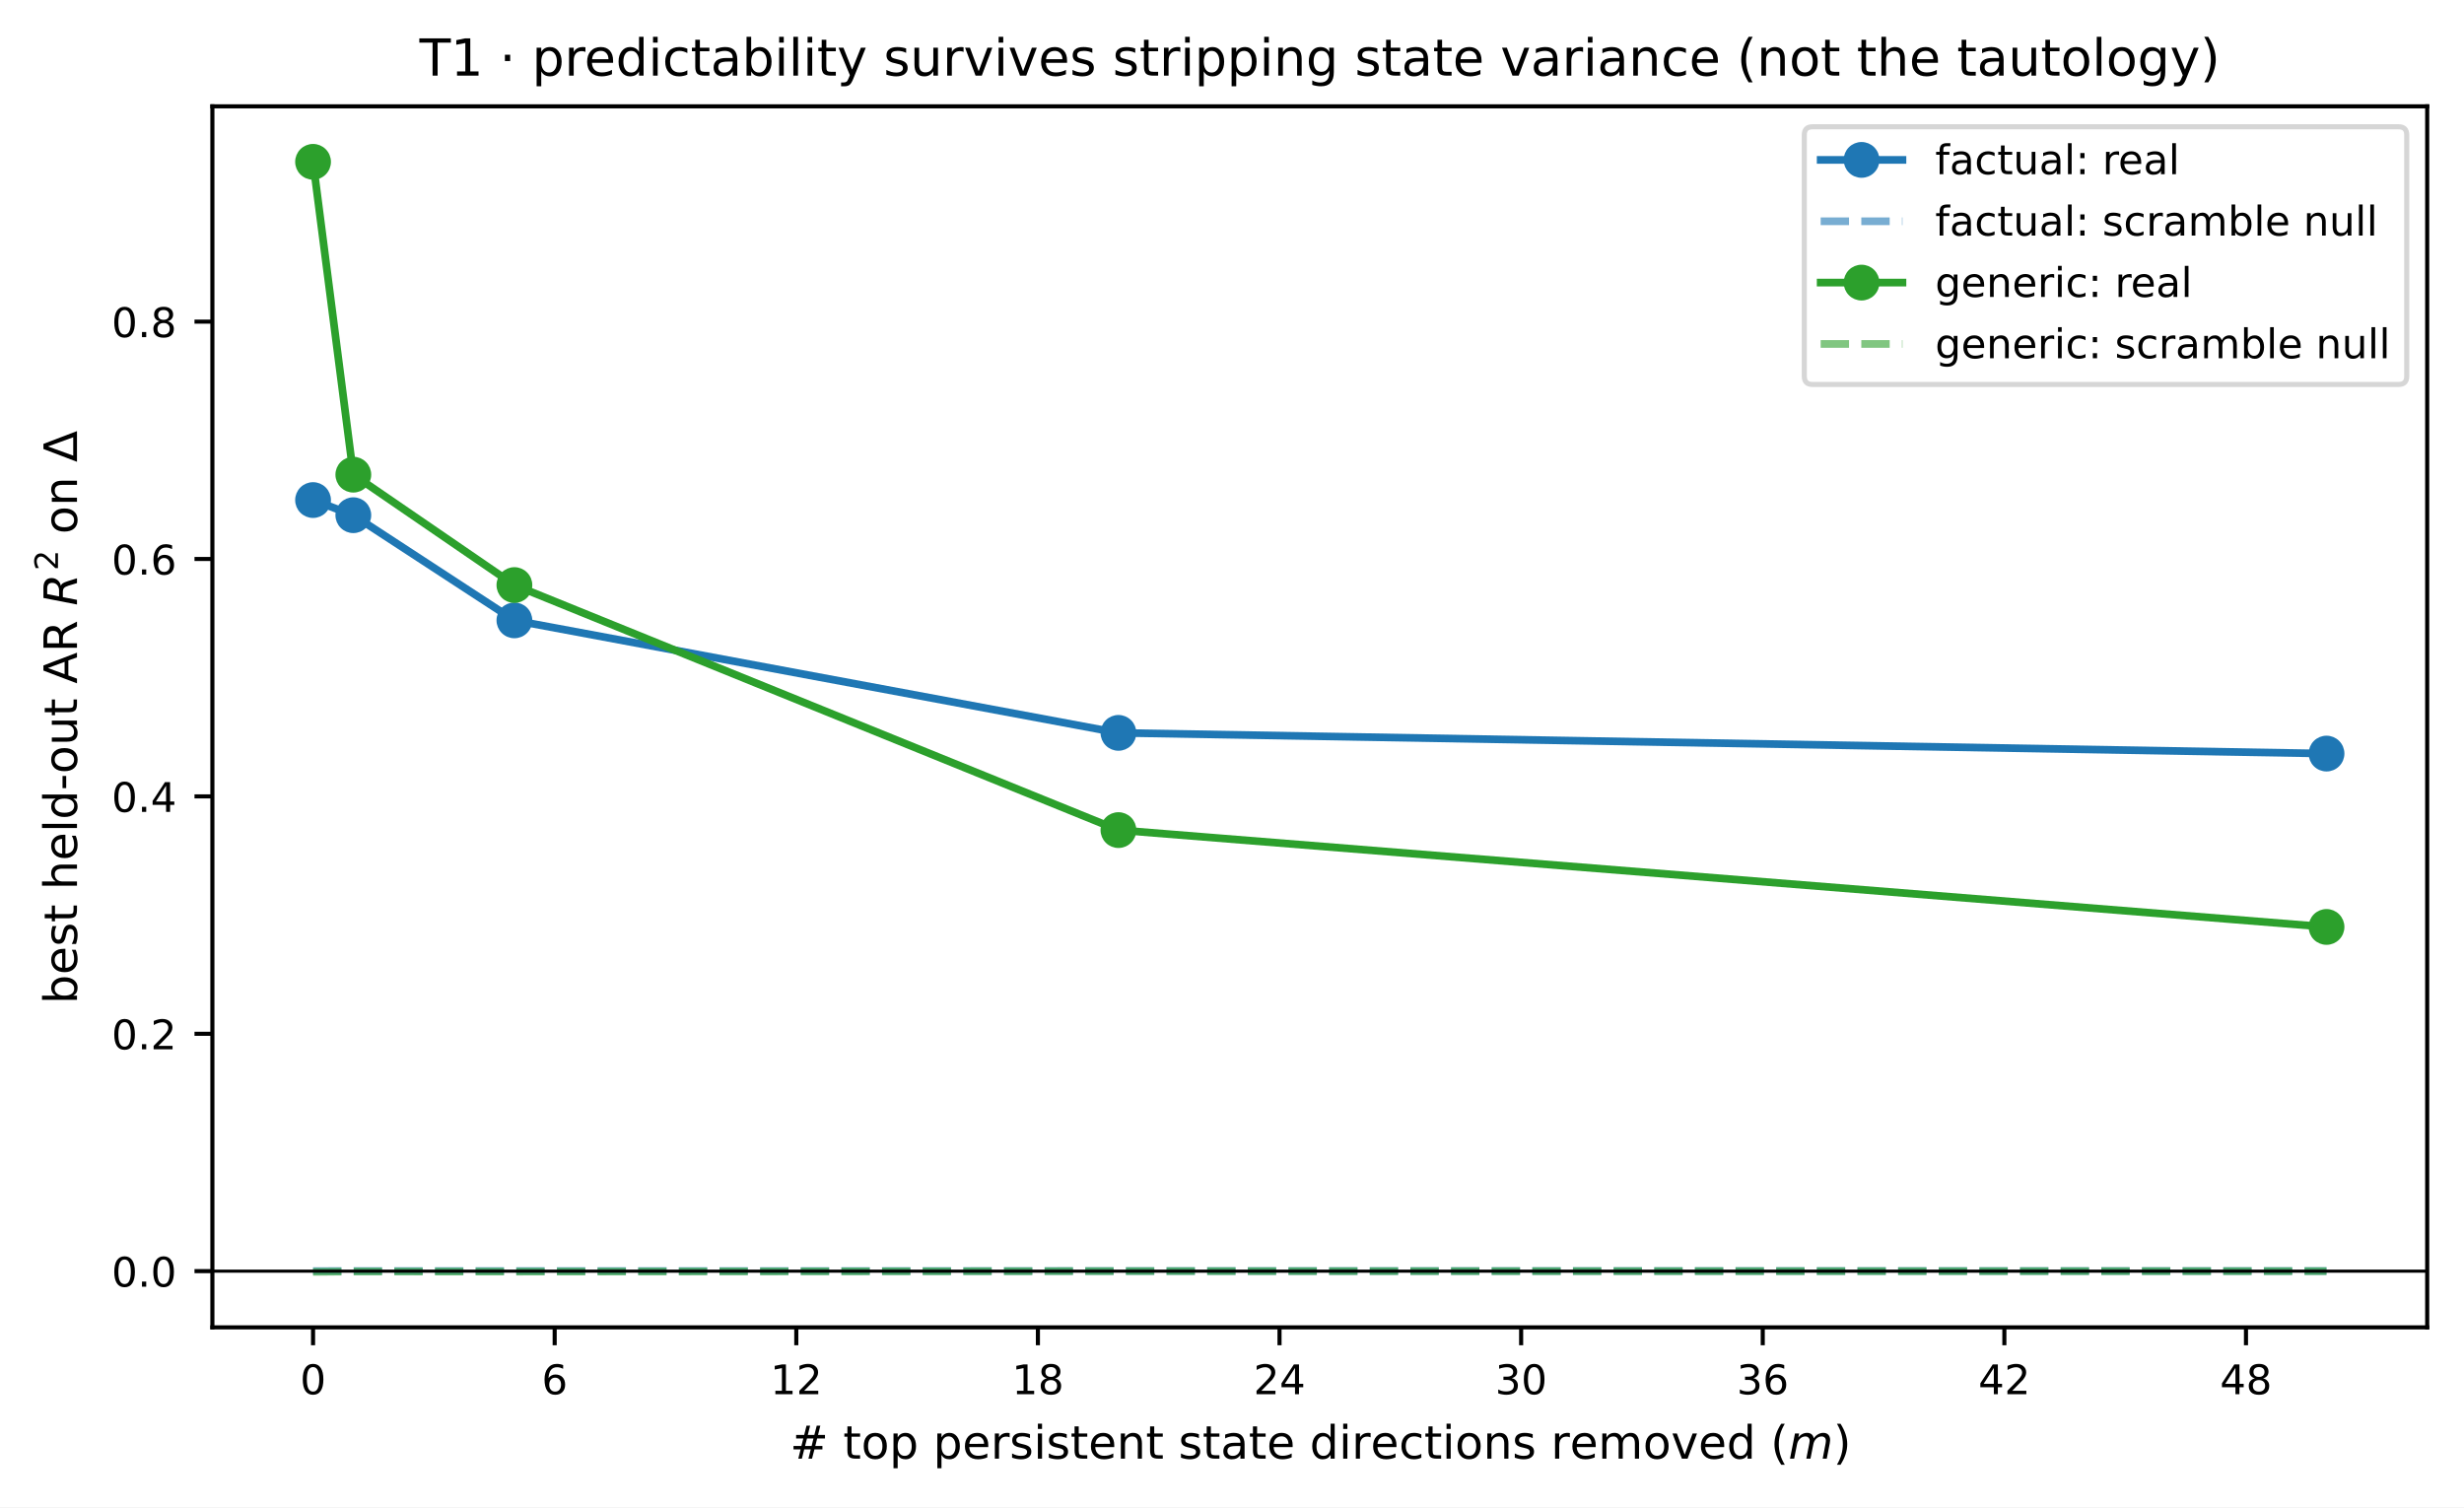
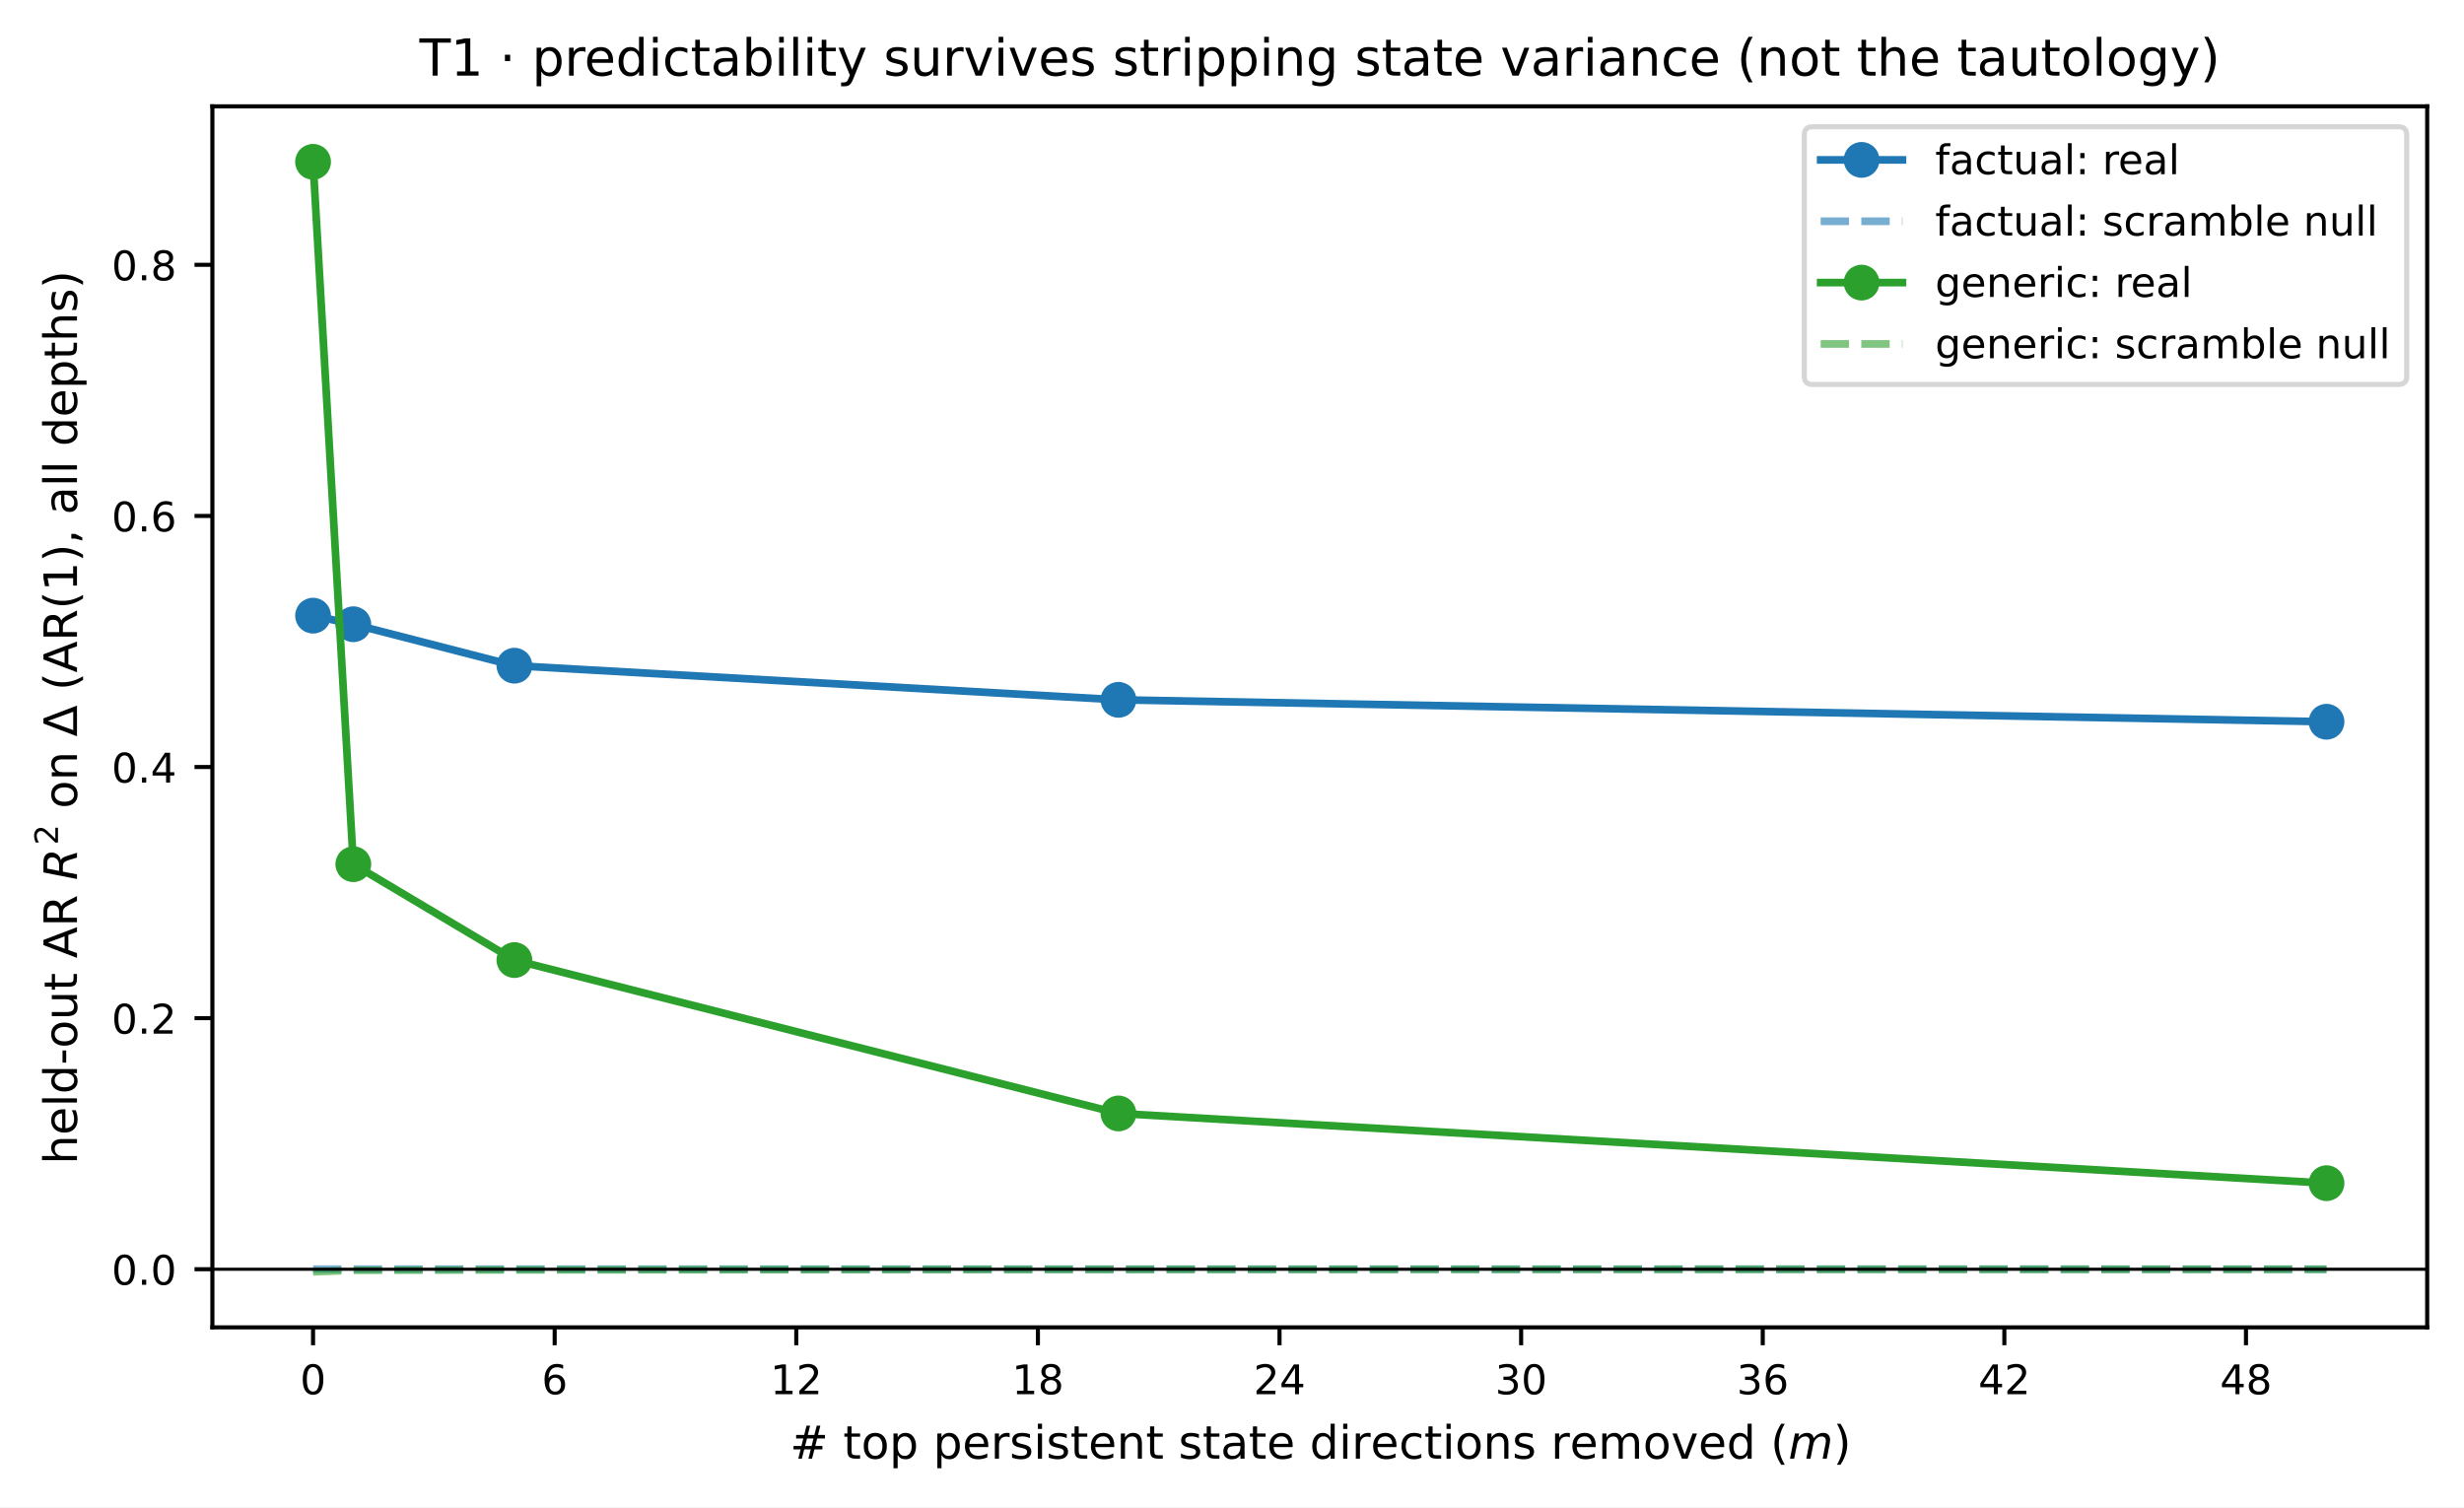
<svg xmlns="http://www.w3.org/2000/svg" xmlns:xlink="http://www.w3.org/1999/xlink" width="481.983pt" height="294.841pt" viewBox="0 0 481.983 294.841" version="1.1">
  <defs>
    <style type="text/css">*{stroke-linejoin: round; stroke-linecap: butt}</style>
  </defs>
  <g id="figure_1">
    <g id="patch_1">
      <path d="M 0 294.841  L 481.983 294.841  L 481.983 0  L 0 0  z " style="fill: #ffffff" />
    </g>
    <g id="axes_1">
      <g id="patch_2">
        <path d="M 41.545 259.639  L 474.783 259.639  L 474.783 20.798  L 41.545 20.798  z " style="fill: #ffffff" />
      </g>
      <g id="matplotlib.axis_1">
        <g id="xtick_1">
          <g id="line2d_1">
            <defs>
              <path id="m513581c044" d="M 0 0  L 0 3.5  " style="stroke: #000000; stroke-width: 0.8" />
            </defs>
            <g>
              <use xlink:href="#m513581c044" x="61.237" y="259.639" style="stroke: #000000; stroke-width: 0.8" />
            </g>
          </g>
          <g id="text_1">
            <text style="font-size: 8px; font-family: 'DejaVu Sans', 'Bitstream Vera Sans', 'Computer Modern Sans Serif', 'Lucida Grande', 'Verdana', 'Geneva', 'Lucid', 'Arial', 'Helvetica', 'Avant Garde', sans-serif; text-anchor: middle" x="61.237" y="272.717" transform="rotate(-0 61.23724 272.7168)">0</text>
          </g>
        </g>
        <g id="xtick_2">
          <g id="line2d_2">
            <g>
              <use xlink:href="#m513581c044" x="108.5" y="259.639" style="stroke: #000000; stroke-width: 0.8" />
            </g>
          </g>
          <g id="text_2">
            <text style="font-size: 8px; font-family: 'DejaVu Sans', 'Bitstream Vera Sans', 'Computer Modern Sans Serif', 'Lucida Grande', 'Verdana', 'Geneva', 'Lucid', 'Arial', 'Helvetica', 'Avant Garde', sans-serif; text-anchor: middle" x="108.5" y="272.717" transform="rotate(-0 108.4996 272.7168)">6</text>
          </g>
        </g>
        <g id="xtick_3">
          <g id="line2d_3">
            <g>
              <use xlink:href="#m513581c044" x="155.762" y="259.639" style="stroke: #000000; stroke-width: 0.8" />
            </g>
          </g>
          <g id="text_3">
            <text style="font-size: 8px; font-family: 'DejaVu Sans', 'Bitstream Vera Sans', 'Computer Modern Sans Serif', 'Lucida Grande', 'Verdana', 'Geneva', 'Lucid', 'Arial', 'Helvetica', 'Avant Garde', sans-serif; text-anchor: middle" x="155.762" y="272.717" transform="rotate(-0 155.7619 272.7168)">12</text>
          </g>
        </g>
        <g id="xtick_4">
          <g id="line2d_4">
            <g>
              <use xlink:href="#m513581c044" x="203.024" y="259.639" style="stroke: #000000; stroke-width: 0.8" />
            </g>
          </g>
          <g id="text_4">
            <text style="font-size: 8px; font-family: 'DejaVu Sans', 'Bitstream Vera Sans', 'Computer Modern Sans Serif', 'Lucida Grande', 'Verdana', 'Geneva', 'Lucid', 'Arial', 'Helvetica', 'Avant Garde', sans-serif; text-anchor: middle" x="203.024" y="272.717" transform="rotate(-0 203.0242 272.7168)">18</text>
          </g>
        </g>
        <g id="xtick_5">
          <g id="line2d_5">
            <g>
              <use xlink:href="#m513581c044" x="250.287" y="259.639" style="stroke: #000000; stroke-width: 0.8" />
            </g>
          </g>
          <g id="text_5">
            <text style="font-size: 8px; font-family: 'DejaVu Sans', 'Bitstream Vera Sans', 'Computer Modern Sans Serif', 'Lucida Grande', 'Verdana', 'Geneva', 'Lucid', 'Arial', 'Helvetica', 'Avant Garde', sans-serif; text-anchor: middle" x="250.287" y="272.717" transform="rotate(-0 250.2865 272.7168)">24</text>
          </g>
        </g>
        <g id="xtick_6">
          <g id="line2d_6">
            <g>
              <use xlink:href="#m513581c044" x="297.549" y="259.639" style="stroke: #000000; stroke-width: 0.8" />
            </g>
          </g>
          <g id="text_6">
            <text style="font-size: 8px; font-family: 'DejaVu Sans', 'Bitstream Vera Sans', 'Computer Modern Sans Serif', 'Lucida Grande', 'Verdana', 'Geneva', 'Lucid', 'Arial', 'Helvetica', 'Avant Garde', sans-serif; text-anchor: middle" x="297.549" y="272.717" transform="rotate(-0 297.5488 272.7168)">30</text>
          </g>
        </g>
        <g id="xtick_7">
          <g id="line2d_7">
            <g>
              <use xlink:href="#m513581c044" x="344.811" y="259.639" style="stroke: #000000; stroke-width: 0.8" />
            </g>
          </g>
          <g id="text_7">
            <text style="font-size: 8px; font-family: 'DejaVu Sans', 'Bitstream Vera Sans', 'Computer Modern Sans Serif', 'Lucida Grande', 'Verdana', 'Geneva', 'Lucid', 'Arial', 'Helvetica', 'Avant Garde', sans-serif; text-anchor: middle" x="344.811" y="272.717" transform="rotate(-0 344.8111 272.7168)">36</text>
          </g>
        </g>
        <g id="xtick_8">
          <g id="line2d_8">
            <g>
              <use xlink:href="#m513581c044" x="392.073" y="259.639" style="stroke: #000000; stroke-width: 0.8" />
            </g>
          </g>
          <g id="text_8">
            <text style="font-size: 8px; font-family: 'DejaVu Sans', 'Bitstream Vera Sans', 'Computer Modern Sans Serif', 'Lucida Grande', 'Verdana', 'Geneva', 'Lucid', 'Arial', 'Helvetica', 'Avant Garde', sans-serif; text-anchor: middle" x="392.073" y="272.717" transform="rotate(-0 392.0734 272.7168)">42</text>
          </g>
        </g>
        <g id="xtick_9">
          <g id="line2d_9">
            <g>
              <use xlink:href="#m513581c044" x="439.336" y="259.639" style="stroke: #000000; stroke-width: 0.8" />
            </g>
          </g>
          <g id="text_9">
            <text style="font-size: 8px; font-family: 'DejaVu Sans', 'Bitstream Vera Sans', 'Computer Modern Sans Serif', 'Lucida Grande', 'Verdana', 'Geneva', 'Lucid', 'Arial', 'Helvetica', 'Avant Garde', sans-serif; text-anchor: middle" x="439.336" y="272.717" transform="rotate(-0 439.3358 272.7168)">48</text>
          </g>
        </g>
        <g id="text_10">
          <g transform="translate(154.5286 285.4787)">
            <text>
              <tspan x="0" y="-0.156" style="font-size: 9px; font-family: 'DejaVu Sans'">#</tspan>
              <tspan x="7.541" y="-0.156" style="font-size: 9px; font-family: 'DejaVu Sans'"> </tspan>
              <tspan x="10.402" y="-0.156" style="font-size: 9px; font-family: 'DejaVu Sans'">t</tspan>
              <tspan x="13.931" y="-0.156" style="font-size: 9px; font-family: 'DejaVu Sans'">o</tspan>
              <tspan x="19.437" y="-0.156" style="font-size: 9px; font-family: 'DejaVu Sans'">p</tspan>
              <tspan x="25.15" y="-0.156" style="font-size: 9px; font-family: 'DejaVu Sans'"> </tspan>
              <tspan x="28.011" y="-0.156" style="font-size: 9px; font-family: 'DejaVu Sans'">p</tspan>
              <tspan x="33.724" y="-0.156" style="font-size: 9px; font-family: 'DejaVu Sans'">e</tspan>
              <tspan x="39.261" y="-0.156" style="font-size: 9px; font-family: 'DejaVu Sans'">r</tspan>
              <tspan x="42.961" y="-0.156" style="font-size: 9px; font-family: 'DejaVu Sans'">s</tspan>
              <tspan x="47.65" y="-0.156" style="font-size: 9px; font-family: 'DejaVu Sans'">i</tspan>
              <tspan x="50.15" y="-0.156" style="font-size: 9px; font-family: 'DejaVu Sans'">s</tspan>
              <tspan x="54.839" y="-0.156" style="font-size: 9px; font-family: 'DejaVu Sans'">t</tspan>
              <tspan x="58.368" y="-0.156" style="font-size: 9px; font-family: 'DejaVu Sans'">e</tspan>
              <tspan x="63.905" y="-0.156" style="font-size: 9px; font-family: 'DejaVu Sans'">n</tspan>
              <tspan x="69.609" y="-0.156" style="font-size: 9px; font-family: 'DejaVu Sans'">t</tspan>
              <tspan x="73.138" y="-0.156" style="font-size: 9px; font-family: 'DejaVu Sans'"> </tspan>
              <tspan x="75.999" y="-0.156" style="font-size: 9px; font-family: 'DejaVu Sans'">s</tspan>
              <tspan x="80.688" y="-0.156" style="font-size: 9px; font-family: 'DejaVu Sans'">t</tspan>
              <tspan x="84.217" y="-0.156" style="font-size: 9px; font-family: 'DejaVu Sans'">a</tspan>
              <tspan x="89.732" y="-0.156" style="font-size: 9px; font-family: 'DejaVu Sans'">t</tspan>
              <tspan x="93.261" y="-0.156" style="font-size: 9px; font-family: 'DejaVu Sans'">e</tspan>
              <tspan x="98.798" y="-0.156" style="font-size: 9px; font-family: 'DejaVu Sans'"> </tspan>
              <tspan x="101.659" y="-0.156" style="font-size: 9px; font-family: 'DejaVu Sans'">d</tspan>
              <tspan x="107.372" y="-0.156" style="font-size: 9px; font-family: 'DejaVu Sans'">i</tspan>
              <tspan x="109.872" y="-0.156" style="font-size: 9px; font-family: 'DejaVu Sans'">r</tspan>
              <tspan x="113.572" y="-0.156" style="font-size: 9px; font-family: 'DejaVu Sans'">e</tspan>
              <tspan x="119.109" y="-0.156" style="font-size: 9px; font-family: 'DejaVu Sans'">c</tspan>
              <tspan x="124.058" y="-0.156" style="font-size: 9px; font-family: 'DejaVu Sans'">t</tspan>
              <tspan x="127.586" y="-0.156" style="font-size: 9px; font-family: 'DejaVu Sans'">i</tspan>
              <tspan x="130.087" y="-0.156" style="font-size: 9px; font-family: 'DejaVu Sans'">o</tspan>
              <tspan x="135.593" y="-0.156" style="font-size: 9px; font-family: 'DejaVu Sans'">n</tspan>
              <tspan x="141.297" y="-0.156" style="font-size: 9px; font-family: 'DejaVu Sans'">s</tspan>
              <tspan x="145.986" y="-0.156" style="font-size: 9px; font-family: 'DejaVu Sans'"> </tspan>
              <tspan x="148.847" y="-0.156" style="font-size: 9px; font-family: 'DejaVu Sans'">r</tspan>
              <tspan x="152.547" y="-0.156" style="font-size: 9px; font-family: 'DejaVu Sans'">e</tspan>
              <tspan x="158.084" y="-0.156" style="font-size: 9px; font-family: 'DejaVu Sans'">m</tspan>
              <tspan x="166.852" y="-0.156" style="font-size: 9px; font-family: 'DejaVu Sans'">o</tspan>
              <tspan x="172.358" y="-0.156" style="font-size: 9px; font-family: 'DejaVu Sans'">v</tspan>
              <tspan x="177.684" y="-0.156" style="font-size: 9px; font-family: 'DejaVu Sans'">e</tspan>
              <tspan x="183.221" y="-0.156" style="font-size: 9px; font-family: 'DejaVu Sans'">d</tspan>
              <tspan x="188.934" y="-0.156" style="font-size: 9px; font-family: 'DejaVu Sans'"> </tspan>
              <tspan x="191.795" y="-0.156" style="font-size: 9px; font-family: 'DejaVu Sans'">(</tspan>
              <tspan x="204.073" y="-0.156" style="font-size: 9px; font-family: 'DejaVu Sans'">)</tspan>
              <tspan x="195.306" y="-0.156" style="font-style: oblique; font-size: 9px; font-family: 'DejaVu Sans'">m</tspan>
            </text>
          </g>
        </g>
      </g>
      <g id="matplotlib.axis_2">
        <g id="ytick_1">
          <g id="line2d_10">
            <defs>
              <path id="m32dd1cf0d6" d="M 0 0  L -3.5 0  " style="stroke: #000000; stroke-width: 0.8" />
            </defs>
            <g>
-               <use xlink:href="#m32dd1cf0d6" x="41.545" y="248.644" style="stroke: #000000; stroke-width: 0.8" />
+               <use xlink:href="#m32dd1cf0d6" x="41.545" y="248.27" style="stroke: #000000; stroke-width: 0.8" />
            </g>
          </g>
          <g id="text_11">
-             <text style="font-size: 8px; font-family: 'DejaVu Sans', 'Bitstream Vera Sans', 'Computer Modern Sans Serif', 'Lucida Grande', 'Verdana', 'Geneva', 'Lucid', 'Arial', 'Helvetica', 'Avant Garde', sans-serif; text-anchor: end" x="34.545" y="251.684" transform="rotate(-0 34.54461 251.6835)">0.0</text>
+             <text style="font-size: 8px; font-family: 'DejaVu Sans', 'Bitstream Vera Sans', 'Computer Modern Sans Serif', 'Lucida Grande', 'Verdana', 'Geneva', 'Lucid', 'Arial', 'Helvetica', 'Avant Garde', sans-serif; text-anchor: end" x="34.545" y="251.309" transform="rotate(-0 34.54461 251.3092)">0.0</text>
          </g>
        </g>
        <g id="ytick_2">
          <g id="line2d_11">
            <g>
-               <use xlink:href="#m32dd1cf0d6" x="41.545" y="202.211" style="stroke: #000000; stroke-width: 0.8" />
+               <use xlink:href="#m32dd1cf0d6" x="41.545" y="199.152" style="stroke: #000000; stroke-width: 0.8" />
            </g>
          </g>
          <g id="text_12">
-             <text style="font-size: 8px; font-family: 'DejaVu Sans', 'Bitstream Vera Sans', 'Computer Modern Sans Serif', 'Lucida Grande', 'Verdana', 'Geneva', 'Lucid', 'Arial', 'Helvetica', 'Avant Garde', sans-serif; text-anchor: end" x="34.545" y="205.25" transform="rotate(-0 34.54461 205.2501)">0.2</text>
+             <text style="font-size: 8px; font-family: 'DejaVu Sans', 'Bitstream Vera Sans', 'Computer Modern Sans Serif', 'Lucida Grande', 'Verdana', 'Geneva', 'Lucid', 'Arial', 'Helvetica', 'Avant Garde', sans-serif; text-anchor: end" x="34.545" y="202.191" transform="rotate(-0 34.54461 202.1913)">0.2</text>
          </g>
        </g>
        <g id="ytick_3">
          <g id="line2d_12">
            <g>
-               <use xlink:href="#m32dd1cf0d6" x="41.545" y="155.778" style="stroke: #000000; stroke-width: 0.8" />
+               <use xlink:href="#m32dd1cf0d6" x="41.545" y="150.034" style="stroke: #000000; stroke-width: 0.8" />
            </g>
          </g>
          <g id="text_13">
-             <text style="font-size: 8px; font-family: 'DejaVu Sans', 'Bitstream Vera Sans', 'Computer Modern Sans Serif', 'Lucida Grande', 'Verdana', 'Geneva', 'Lucid', 'Arial', 'Helvetica', 'Avant Garde', sans-serif; text-anchor: end" x="34.545" y="158.817" transform="rotate(-0 34.54461 158.8168)">0.4</text>
+             <text style="font-size: 8px; font-family: 'DejaVu Sans', 'Bitstream Vera Sans', 'Computer Modern Sans Serif', 'Lucida Grande', 'Verdana', 'Geneva', 'Lucid', 'Arial', 'Helvetica', 'Avant Garde', sans-serif; text-anchor: end" x="34.545" y="153.073" transform="rotate(-0 34.54461 153.0734)">0.4</text>
          </g>
        </g>
        <g id="ytick_4">
          <g id="line2d_13">
            <g>
-               <use xlink:href="#m32dd1cf0d6" x="41.545" y="109.344" style="stroke: #000000; stroke-width: 0.8" />
+               <use xlink:href="#m32dd1cf0d6" x="41.545" y="100.916" style="stroke: #000000; stroke-width: 0.8" />
            </g>
          </g>
          <g id="text_14">
-             <text style="font-size: 8px; font-family: 'DejaVu Sans', 'Bitstream Vera Sans', 'Computer Modern Sans Serif', 'Lucida Grande', 'Verdana', 'Geneva', 'Lucid', 'Arial', 'Helvetica', 'Avant Garde', sans-serif; text-anchor: end" x="34.545" y="112.383" transform="rotate(-0 34.54461 112.3834)">0.6</text>
+             <text style="font-size: 8px; font-family: 'DejaVu Sans', 'Bitstream Vera Sans', 'Computer Modern Sans Serif', 'Lucida Grande', 'Verdana', 'Geneva', 'Lucid', 'Arial', 'Helvetica', 'Avant Garde', sans-serif; text-anchor: end" x="34.545" y="103.955" transform="rotate(-0 34.54461 103.9554)">0.6</text>
          </g>
        </g>
        <g id="ytick_5">
          <g id="line2d_14">
            <g>
-               <use xlink:href="#m32dd1cf0d6" x="41.545" y="62.911" style="stroke: #000000; stroke-width: 0.8" />
+               <use xlink:href="#m32dd1cf0d6" x="41.545" y="51.798" style="stroke: #000000; stroke-width: 0.8" />
            </g>
          </g>
          <g id="text_15">
-             <text style="font-size: 8px; font-family: 'DejaVu Sans', 'Bitstream Vera Sans', 'Computer Modern Sans Serif', 'Lucida Grande', 'Verdana', 'Geneva', 'Lucid', 'Arial', 'Helvetica', 'Avant Garde', sans-serif; text-anchor: end" x="34.545" y="65.95" transform="rotate(-0 34.54461 65.95004)">0.8</text>
+             <text style="font-size: 8px; font-family: 'DejaVu Sans', 'Bitstream Vera Sans', 'Computer Modern Sans Serif', 'Lucida Grande', 'Verdana', 'Geneva', 'Lucid', 'Arial', 'Helvetica', 'Avant Garde', sans-serif; text-anchor: end" x="34.545" y="54.837" transform="rotate(-0 34.54461 54.83747)">0.8</text>
          </g>
        </g>
        <g id="text_16">
-           <g transform="translate(15.66 196.3786) rotate(-90)">
+           <g transform="translate(15.66 227.7436) rotate(-90)">
            <text>
-               <tspan x="0" y="-0.602" style="font-size: 9px; font-family: 'DejaVu Sans'">b</tspan>
-               <tspan x="5.713" y="-0.602" style="font-size: 9px; font-family: 'DejaVu Sans'">e</tspan>
-               <tspan x="11.25" y="-0.602" style="font-size: 9px; font-family: 'DejaVu Sans'">s</tspan>
-               <tspan x="15.939" y="-0.602" style="font-size: 9px; font-family: 'DejaVu Sans'">t</tspan>
-               <tspan x="19.468" y="-0.602" style="font-size: 9px; font-family: 'DejaVu Sans'"> </tspan>
-               <tspan x="22.329" y="-0.602" style="font-size: 9px; font-family: 'DejaVu Sans'">h</tspan>
-               <tspan x="28.033" y="-0.602" style="font-size: 9px; font-family: 'DejaVu Sans'">e</tspan>
-               <tspan x="33.57" y="-0.602" style="font-size: 9px; font-family: 'DejaVu Sans'">l</tspan>
-               <tspan x="36.07" y="-0.602" style="font-size: 9px; font-family: 'DejaVu Sans'">d</tspan>
-               <tspan x="41.783" y="-0.602" style="font-size: 9px; font-family: 'DejaVu Sans'">-</tspan>
-               <tspan x="45.031" y="-0.602" style="font-size: 9px; font-family: 'DejaVu Sans'">o</tspan>
-               <tspan x="50.537" y="-0.602" style="font-size: 9px; font-family: 'DejaVu Sans'">u</tspan>
-               <tspan x="56.241" y="-0.602" style="font-size: 9px; font-family: 'DejaVu Sans'">t</tspan>
-               <tspan x="59.77" y="-0.602" style="font-size: 9px; font-family: 'DejaVu Sans'"> </tspan>
-               <tspan x="62.631" y="-0.602" style="font-size: 9px; font-family: 'DejaVu Sans'">A</tspan>
-               <tspan x="68.788" y="-0.602" style="font-size: 9px; font-family: 'DejaVu Sans'">R</tspan>
-               <tspan x="75.041" y="-0.602" style="font-size: 9px; font-family: 'DejaVu Sans'"> </tspan>
-               <tspan x="89.041" y="-0.602" style="font-size: 9px; font-family: 'DejaVu Sans'"> </tspan>
-               <tspan x="91.902" y="-0.602" style="font-size: 9px; font-family: 'DejaVu Sans'">o</tspan>
-               <tspan x="97.408" y="-0.602" style="font-size: 9px; font-family: 'DejaVu Sans'">n</tspan>
-               <tspan x="103.113" y="-0.602" style="font-size: 9px; font-family: 'DejaVu Sans'"> </tspan>
-               <tspan x="105.973" y="-0.602" style="font-size: 9px; font-family: 'DejaVu Sans'">Δ</tspan>
-               <tspan x="77.902" y="-0.602" style="font-style: oblique; font-size: 9px; font-family: 'DejaVu Sans'">R</tspan>
-               <tspan x="84.787" y="-4.319" style="font-size: 6.3px; font-family: 'DejaVu Sans'">2</tspan>
+               <tspan x="0" y="-0.602" style="font-size: 9px; font-family: 'DejaVu Sans'">h</tspan>
+               <tspan x="5.704" y="-0.602" style="font-size: 9px; font-family: 'DejaVu Sans'">e</tspan>
+               <tspan x="11.241" y="-0.602" style="font-size: 9px; font-family: 'DejaVu Sans'">l</tspan>
+               <tspan x="13.742" y="-0.602" style="font-size: 9px; font-family: 'DejaVu Sans'">d</tspan>
+               <tspan x="19.455" y="-0.602" style="font-size: 9px; font-family: 'DejaVu Sans'">-</tspan>
+               <tspan x="22.702" y="-0.602" style="font-size: 9px; font-family: 'DejaVu Sans'">o</tspan>
+               <tspan x="28.208" y="-0.602" style="font-size: 9px; font-family: 'DejaVu Sans'">u</tspan>
+               <tspan x="33.913" y="-0.602" style="font-size: 9px; font-family: 'DejaVu Sans'">t</tspan>
+               <tspan x="37.441" y="-0.602" style="font-size: 9px; font-family: 'DejaVu Sans'"> </tspan>
+               <tspan x="40.302" y="-0.602" style="font-size: 9px; font-family: 'DejaVu Sans'">A</tspan>
+               <tspan x="46.459" y="-0.602" style="font-size: 9px; font-family: 'DejaVu Sans'">R</tspan>
+               <tspan x="52.712" y="-0.602" style="font-size: 9px; font-family: 'DejaVu Sans'"> </tspan>
+               <tspan x="66.713" y="-0.602" style="font-size: 9px; font-family: 'DejaVu Sans'"> </tspan>
+               <tspan x="69.573" y="-0.602" style="font-size: 9px; font-family: 'DejaVu Sans'">o</tspan>
+               <tspan x="75.08" y="-0.602" style="font-size: 9px; font-family: 'DejaVu Sans'">n</tspan>
+               <tspan x="80.784" y="-0.602" style="font-size: 9px; font-family: 'DejaVu Sans'"> </tspan>
+               <tspan x="83.645" y="-0.602" style="font-size: 9px; font-family: 'DejaVu Sans'">Δ</tspan>
+               <tspan x="89.802" y="-0.602" style="font-size: 9px; font-family: 'DejaVu Sans'"> </tspan>
+               <tspan x="92.662" y="-0.602" style="font-size: 9px; font-family: 'DejaVu Sans'">(</tspan>
+               <tspan x="96.174" y="-0.602" style="font-size: 9px; font-family: 'DejaVu Sans'">A</tspan>
+               <tspan x="102.33" y="-0.602" style="font-size: 9px; font-family: 'DejaVu Sans'">R</tspan>
+               <tspan x="108.584" y="-0.602" style="font-size: 9px; font-family: 'DejaVu Sans'">(</tspan>
+               <tspan x="112.095" y="-0.602" style="font-size: 9px; font-family: 'DejaVu Sans'">1</tspan>
+               <tspan x="117.821" y="-0.602" style="font-size: 9px; font-family: 'DejaVu Sans'">)</tspan>
+               <tspan x="121.332" y="-0.602" style="font-size: 9px; font-family: 'DejaVu Sans'">,</tspan>
+               <tspan x="124.193" y="-0.602" style="font-size: 9px; font-family: 'DejaVu Sans'"> </tspan>
+               <tspan x="127.054" y="-0.602" style="font-size: 9px; font-family: 'DejaVu Sans'">a</tspan>
+               <tspan x="132.569" y="-0.602" style="font-size: 9px; font-family: 'DejaVu Sans'">l</tspan>
+               <tspan x="135.07" y="-0.602" style="font-size: 9px; font-family: 'DejaVu Sans'">l</tspan>
+               <tspan x="137.57" y="-0.602" style="font-size: 9px; font-family: 'DejaVu Sans'"> </tspan>
+               <tspan x="140.431" y="-0.602" style="font-size: 9px; font-family: 'DejaVu Sans'">d</tspan>
+               <tspan x="146.144" y="-0.602" style="font-size: 9px; font-family: 'DejaVu Sans'">e</tspan>
+               <tspan x="151.681" y="-0.602" style="font-size: 9px; font-family: 'DejaVu Sans'">p</tspan>
+               <tspan x="157.394" y="-0.602" style="font-size: 9px; font-family: 'DejaVu Sans'">t</tspan>
+               <tspan x="160.923" y="-0.602" style="font-size: 9px; font-family: 'DejaVu Sans'">h</tspan>
+               <tspan x="166.627" y="-0.602" style="font-size: 9px; font-family: 'DejaVu Sans'">s</tspan>
+               <tspan x="171.316" y="-0.602" style="font-size: 9px; font-family: 'DejaVu Sans'">)</tspan>
+               <tspan x="55.573" y="-0.602" style="font-style: oblique; font-size: 9px; font-family: 'DejaVu Sans'">R</tspan>
+               <tspan x="62.458" y="-4.319" style="font-size: 6.3px; font-family: 'DejaVu Sans'">2</tspan>
            </text>
          </g>
        </g>
      </g>
      <g id="line2d_15">
-         <path d="M 61.237 97.816  L 69.114 100.776  L 100.623 121.346  L 218.778 143.353  L 455.09 147.404  " clip-path="url(#pb473b43368)" style="fill: none; stroke: #1f77b4; stroke-width: 1.5; stroke-linecap: square" />
+         <path d="M 61.237 120.425  L 69.114 122.108  L 100.623 130.213  L 218.778 136.891  L 455.09 141.177  " clip-path="url(#pb473b43368)" style="fill: none; stroke: #1f77b4; stroke-width: 1.5; stroke-linecap: square" />
        <defs>
          <path id="m7bdcd54610" d="M 0 3  C 0.796 3 1.559 2.684 2.121 2.121  C 2.684 1.559 3 0.796 3 0  C 3 -0.796 2.684 -1.559 2.121 -2.121  C 1.559 -2.684 0.796 -3 0 -3  C -0.796 -3 -1.559 -2.684 -2.121 -2.121  C -2.684 -1.559 -3 -0.796 -3 0  C -3 0.796 -2.684 1.559 -2.121 2.121  C -1.559 2.684 -0.796 3 0 3  z " style="stroke: #1f77b4" />
        </defs>
        <g clip-path="url(#pb473b43368)">
-           <use xlink:href="#m7bdcd54610" x="61.237" y="97.816" style="fill: #1f77b4; stroke: #1f77b4" />
-           <use xlink:href="#m7bdcd54610" x="69.114" y="100.776" style="fill: #1f77b4; stroke: #1f77b4" />
-           <use xlink:href="#m7bdcd54610" x="100.623" y="121.346" style="fill: #1f77b4; stroke: #1f77b4" />
-           <use xlink:href="#m7bdcd54610" x="218.778" y="143.353" style="fill: #1f77b4; stroke: #1f77b4" />
-           <use xlink:href="#m7bdcd54610" x="455.09" y="147.404" style="fill: #1f77b4; stroke: #1f77b4" />
+           <use xlink:href="#m7bdcd54610" x="61.237" y="120.425" style="fill: #1f77b4; stroke: #1f77b4" />
+           <use xlink:href="#m7bdcd54610" x="69.114" y="122.108" style="fill: #1f77b4; stroke: #1f77b4" />
+           <use xlink:href="#m7bdcd54610" x="100.623" y="130.213" style="fill: #1f77b4; stroke: #1f77b4" />
+           <use xlink:href="#m7bdcd54610" x="218.778" y="136.891" style="fill: #1f77b4; stroke: #1f77b4" />
+           <use xlink:href="#m7bdcd54610" x="455.09" y="141.177" style="fill: #1f77b4; stroke: #1f77b4" />
        </g>
      </g>
      <g id="line2d_16">
-         <path d="M 61.237 248.628  L 69.114 248.618  L 100.623 248.618  L 218.778 248.614  L 455.09 248.618  " clip-path="url(#pb473b43368)" style="fill: none; stroke-dasharray: 5.55,2.4; stroke-dashoffset: 0; stroke: #1f77b4; stroke-opacity: 0.6; stroke-width: 1.5" />
+         <path d="M 61.237 248.261  L 69.114 248.255  L 100.623 248.255  L 218.778 248.263  L 455.09 248.265  " clip-path="url(#pb473b43368)" style="fill: none; stroke-dasharray: 5.55,2.4; stroke-dashoffset: 0; stroke: #1f77b4; stroke-opacity: 0.6; stroke-width: 1.5" />
      </g>
      <g id="line2d_17">
-         <path d="M 61.237 31.655  L 69.114 92.846  L 100.623 114.443  L 218.778 162.372  L 455.09 181.315  " clip-path="url(#pb473b43368)" style="fill: none; stroke: #2ca02c; stroke-width: 1.5; stroke-linecap: square" />
+         <path d="M 61.237 31.655  L 69.114 169.038  L 100.623 187.797  L 218.778 217.797  L 455.09 231.436  " clip-path="url(#pb473b43368)" style="fill: none; stroke: #2ca02c; stroke-width: 1.5; stroke-linecap: square" />
        <defs>
          <path id="mc732cfae6e" d="M 0 3  C 0.796 3 1.559 2.684 2.121 2.121  C 2.684 1.559 3 0.796 3 0  C 3 -0.796 2.684 -1.559 2.121 -2.121  C 1.559 -2.684 0.796 -3 0 -3  C -0.796 -3 -1.559 -2.684 -2.121 -2.121  C -2.684 -1.559 -3 -0.796 -3 0  C -3 0.796 -2.684 1.559 -2.121 2.121  C -1.559 2.684 -0.796 3 0 3  z " style="stroke: #2ca02c" />
        </defs>
        <g clip-path="url(#pb473b43368)">
          <use xlink:href="#mc732cfae6e" x="61.237" y="31.655" style="fill: #2ca02c; stroke: #2ca02c" />
-           <use xlink:href="#mc732cfae6e" x="69.114" y="92.846" style="fill: #2ca02c; stroke: #2ca02c" />
-           <use xlink:href="#mc732cfae6e" x="100.623" y="114.443" style="fill: #2ca02c; stroke: #2ca02c" />
-           <use xlink:href="#mc732cfae6e" x="218.778" y="162.372" style="fill: #2ca02c; stroke: #2ca02c" />
-           <use xlink:href="#mc732cfae6e" x="455.09" y="181.315" style="fill: #2ca02c; stroke: #2ca02c" />
+           <use xlink:href="#mc732cfae6e" x="69.114" y="169.038" style="fill: #2ca02c; stroke: #2ca02c" />
+           <use xlink:href="#mc732cfae6e" x="100.623" y="187.797" style="fill: #2ca02c; stroke: #2ca02c" />
+           <use xlink:href="#mc732cfae6e" x="218.778" y="217.797" style="fill: #2ca02c; stroke: #2ca02c" />
+           <use xlink:href="#mc732cfae6e" x="455.09" y="231.436" style="fill: #2ca02c; stroke: #2ca02c" />
        </g>
      </g>
      <g id="line2d_18">
-         <path d="M 61.237 248.782  L 69.114 248.709  L 100.623 248.732  L 218.778 248.641  L 455.09 248.646  " clip-path="url(#pb473b43368)" style="fill: none; stroke-dasharray: 5.55,2.4; stroke-dashoffset: 0; stroke: #2ca02c; stroke-opacity: 0.6; stroke-width: 1.5" />
+         <path d="M 61.237 248.782  L 69.114 248.474  L 100.623 248.389  L 218.778 248.298  L 455.09 248.281  " clip-path="url(#pb473b43368)" style="fill: none; stroke-dasharray: 5.55,2.4; stroke-dashoffset: 0; stroke: #2ca02c; stroke-opacity: 0.6; stroke-width: 1.5" />
      </g>
      <g id="line2d_19">
-         <path d="M 41.545 248.644  L 474.783 248.644  " clip-path="url(#pb473b43368)" style="fill: none; stroke: #000000; stroke-width: 0.6; stroke-linecap: square" />
+         <path d="M 41.545 248.27  L 474.783 248.27  " clip-path="url(#pb473b43368)" style="fill: none; stroke: #000000; stroke-width: 0.6; stroke-linecap: square" />
      </g>
      <g id="patch_3">
        <path d="M 41.545 259.639  L 41.545 20.798  " style="fill: none; stroke: #000000; stroke-width: 0.8; stroke-linejoin: miter; stroke-linecap: square" />
      </g>
      <g id="patch_4">
        <path d="M 474.783 259.639  L 474.783 20.798  " style="fill: none; stroke: #000000; stroke-width: 0.8; stroke-linejoin: miter; stroke-linecap: square" />
      </g>
      <g id="patch_5">
        <path d="M 41.545 259.639  L 474.783 259.639  " style="fill: none; stroke: #000000; stroke-width: 0.8; stroke-linejoin: miter; stroke-linecap: square" />
      </g>
      <g id="patch_6">
        <path d="M 41.545 20.798  L 474.783 20.798  " style="fill: none; stroke: #000000; stroke-width: 0.8; stroke-linejoin: miter; stroke-linecap: square" />
      </g>
      <g id="text_17">
        <text style="font-size: 10px; font-family: 'DejaVu Sans', 'Bitstream Vera Sans', 'Computer Modern Sans Serif', 'Lucida Grande', 'Verdana', 'Geneva', 'Lucid', 'Arial', 'Helvetica', 'Avant Garde', sans-serif; text-anchor: middle" x="258.164" y="14.798" transform="rotate(-0 258.1636 14.79844)">T1 · predictability survives stripping state variance (not the tautology)</text>
      </g>
      <g id="legend_1">
        <g id="patch_7">
          <path d="M 354.54 75.201  L 469.183 75.201  Q 470.783 75.201 470.783 73.601  L 470.783 26.398  Q 470.783 24.798 469.183 24.798  L 354.54 24.798  Q 352.94 24.798 352.94 26.398  L 352.94 73.601  Q 352.94 75.201 354.54 75.201  z " style="fill: #ffffff; opacity: 0.8; stroke: #cccccc; stroke-linejoin: miter" />
        </g>
        <g id="line2d_20">
          <path d="M 356.14 31.277  L 364.14 31.277  L 372.14 31.277  " style="fill: none; stroke: #1f77b4; stroke-width: 1.5; stroke-linecap: square" />
          <g>
            <use xlink:href="#m7bdcd54610" x="364.14" y="31.277" style="fill: #1f77b4; stroke: #1f77b4" />
          </g>
        </g>
        <g id="text_18">
          <text style="font-size: 8px; font-family: 'DejaVu Sans', 'Bitstream Vera Sans', 'Computer Modern Sans Serif', 'Lucida Grande', 'Verdana', 'Geneva', 'Lucid', 'Arial', 'Helvetica', 'Avant Garde', sans-serif; text-anchor: start" x="378.54" y="34.077" transform="rotate(-0 378.54 34.07719)">factual: real</text>
        </g>
        <g id="line2d_21">
          <path d="M 356.14 43.278  L 364.14 43.278  L 372.14 43.278  " style="fill: none; stroke-dasharray: 5.55,2.4; stroke-dashoffset: 0; stroke: #1f77b4; stroke-opacity: 0.6; stroke-width: 1.5" />
        </g>
        <g id="text_19">
          <text style="font-size: 8px; font-family: 'DejaVu Sans', 'Bitstream Vera Sans', 'Computer Modern Sans Serif', 'Lucida Grande', 'Verdana', 'Geneva', 'Lucid', 'Arial', 'Helvetica', 'Avant Garde', sans-serif; text-anchor: start" x="378.54" y="46.078" transform="rotate(-0 378.54 46.07781)">factual: scramble null</text>
        </g>
        <g id="line2d_22">
          <path d="M 356.14 55.278  L 364.14 55.278  L 372.14 55.278  " style="fill: none; stroke: #2ca02c; stroke-width: 1.5; stroke-linecap: square" />
          <g>
            <use xlink:href="#mc732cfae6e" x="364.14" y="55.278" style="fill: #2ca02c; stroke: #2ca02c" />
          </g>
        </g>
        <g id="text_20">
          <text style="font-size: 8px; font-family: 'DejaVu Sans', 'Bitstream Vera Sans', 'Computer Modern Sans Serif', 'Lucida Grande', 'Verdana', 'Geneva', 'Lucid', 'Arial', 'Helvetica', 'Avant Garde', sans-serif; text-anchor: start" x="378.54" y="58.078" transform="rotate(-0 378.54 58.07844)">generic: real</text>
        </g>
        <g id="line2d_23">
          <path d="M 356.14 67.279  L 364.14 67.279  L 372.14 67.279  " style="fill: none; stroke-dasharray: 5.55,2.4; stroke-dashoffset: 0; stroke: #2ca02c; stroke-opacity: 0.6; stroke-width: 1.5" />
        </g>
        <g id="text_21">
          <text style="font-size: 8px; font-family: 'DejaVu Sans', 'Bitstream Vera Sans', 'Computer Modern Sans Serif', 'Lucida Grande', 'Verdana', 'Geneva', 'Lucid', 'Arial', 'Helvetica', 'Avant Garde', sans-serif; text-anchor: start" x="378.54" y="70.079" transform="rotate(-0 378.54 70.07906)">generic: scramble null</text>
        </g>
      </g>
    </g>
  </g>
  <defs>
    <clipPath id="pb473b43368">
      <rect x="41.545" y="20.798" width="433.238" height="238.84" />
    </clipPath>
  </defs>
</svg>
